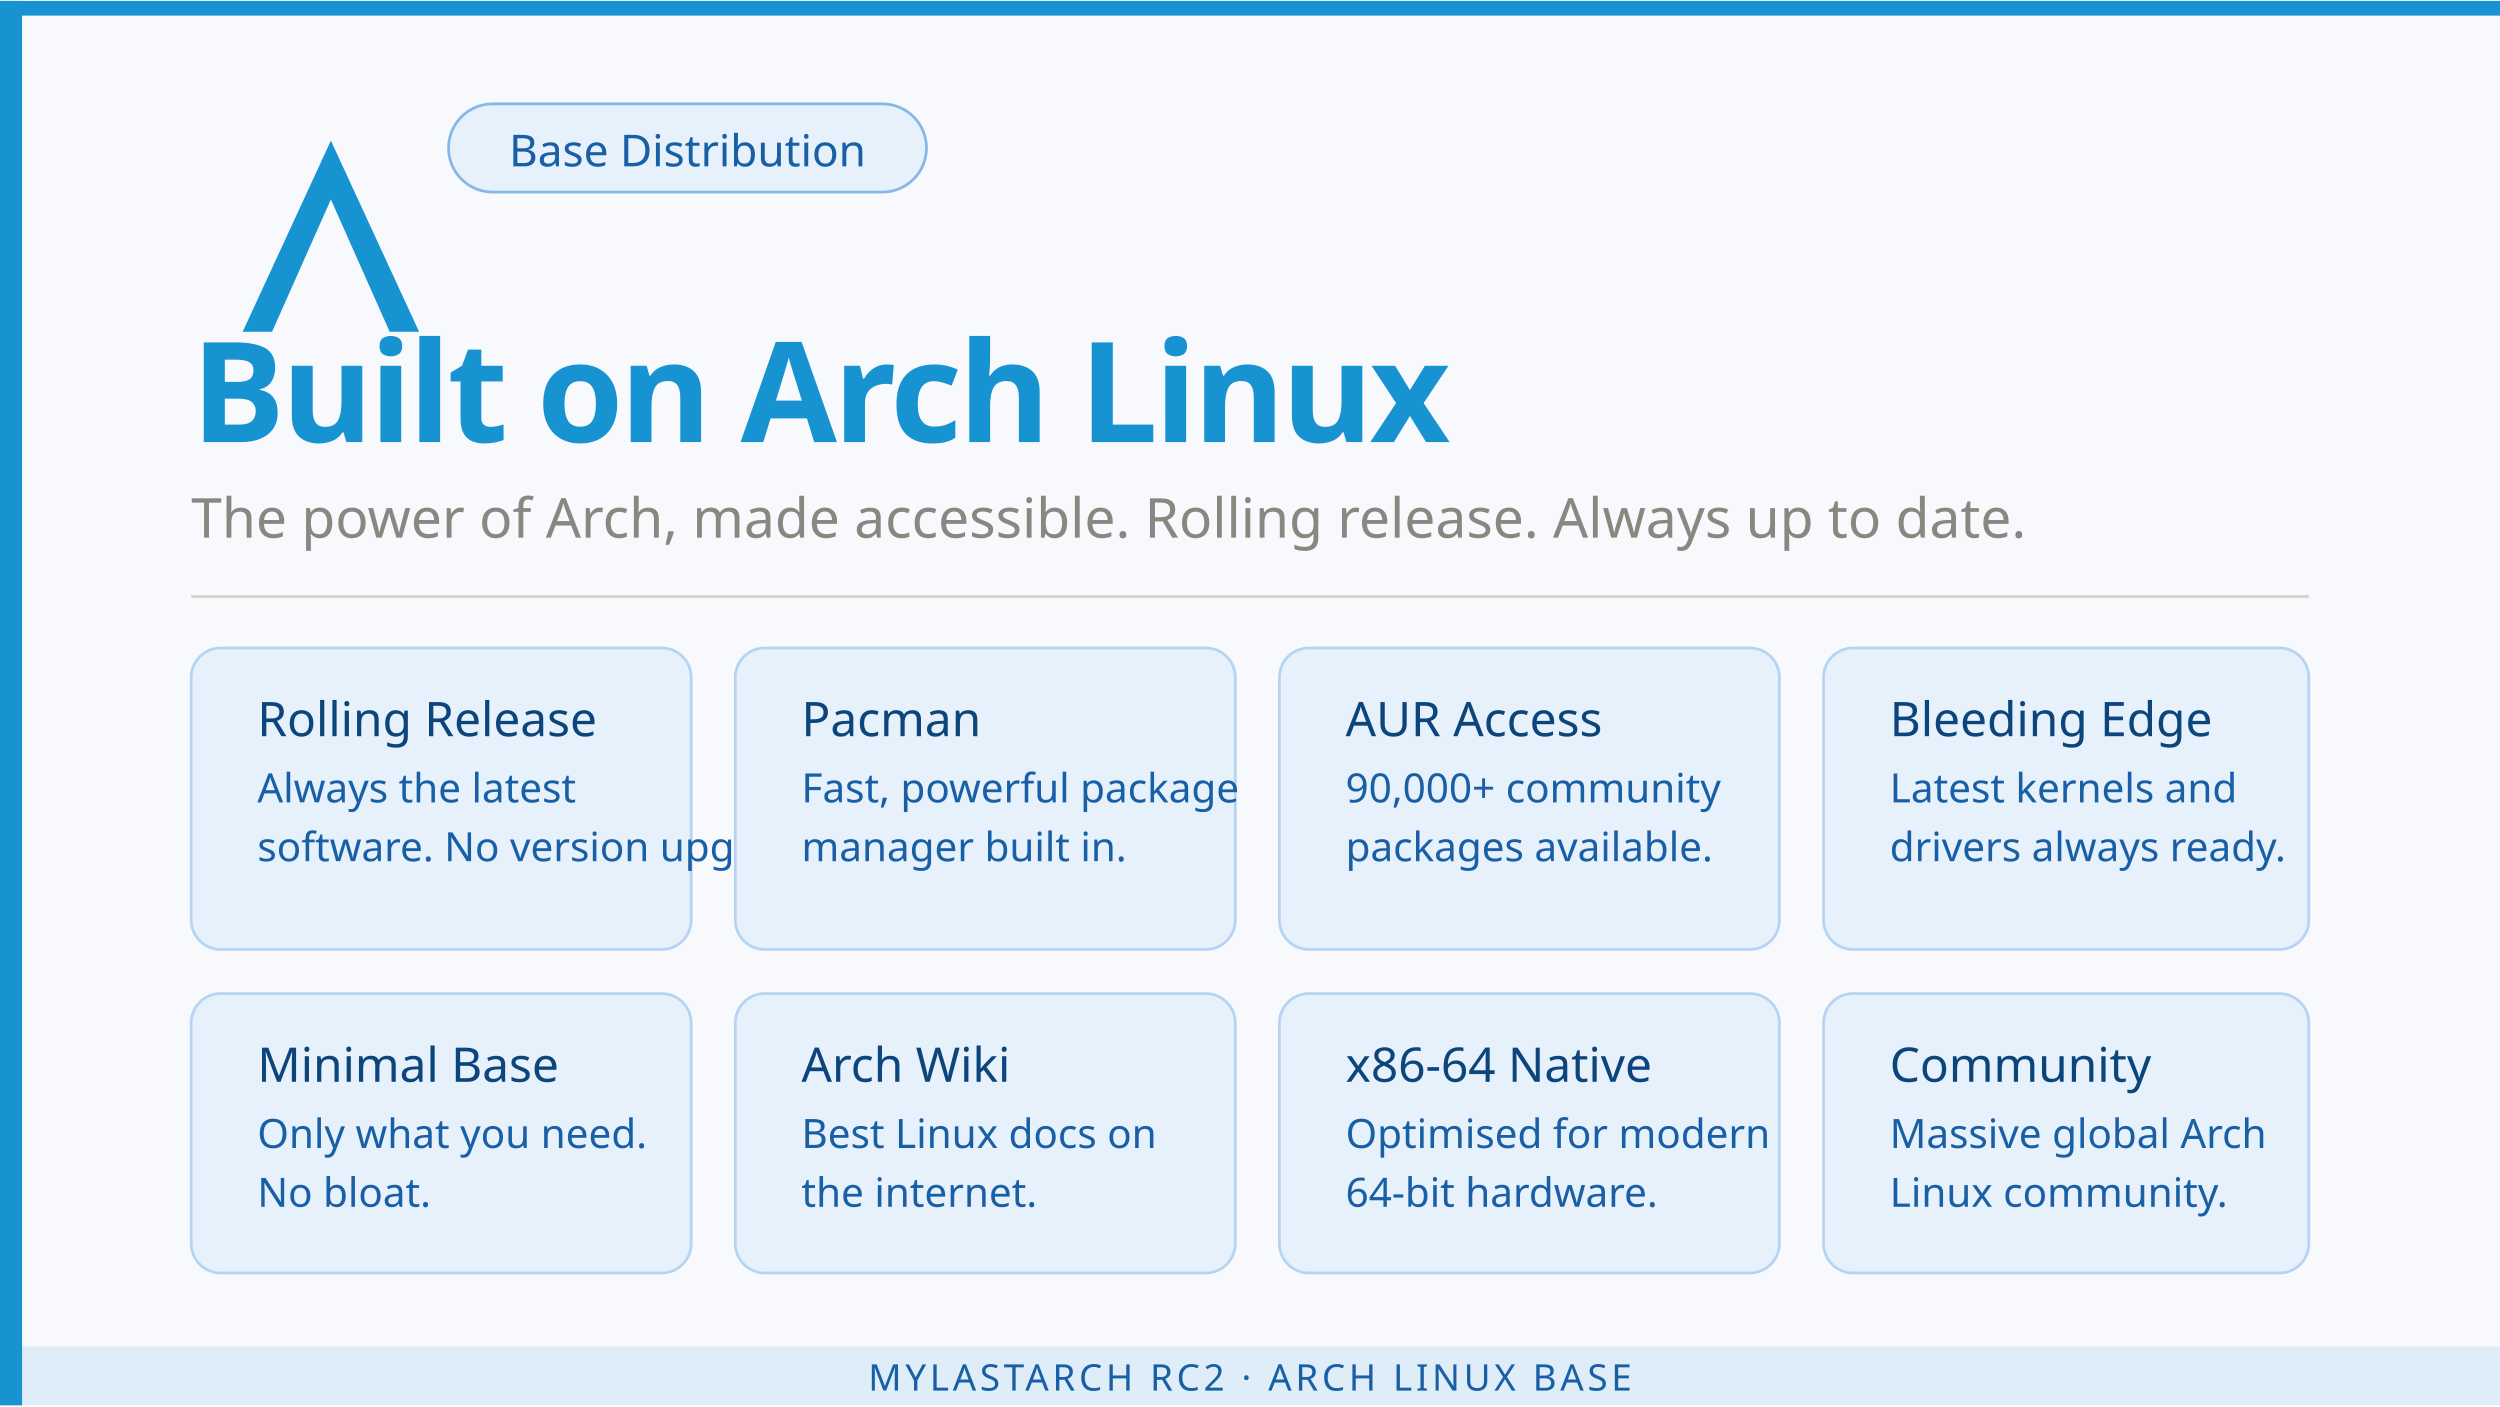
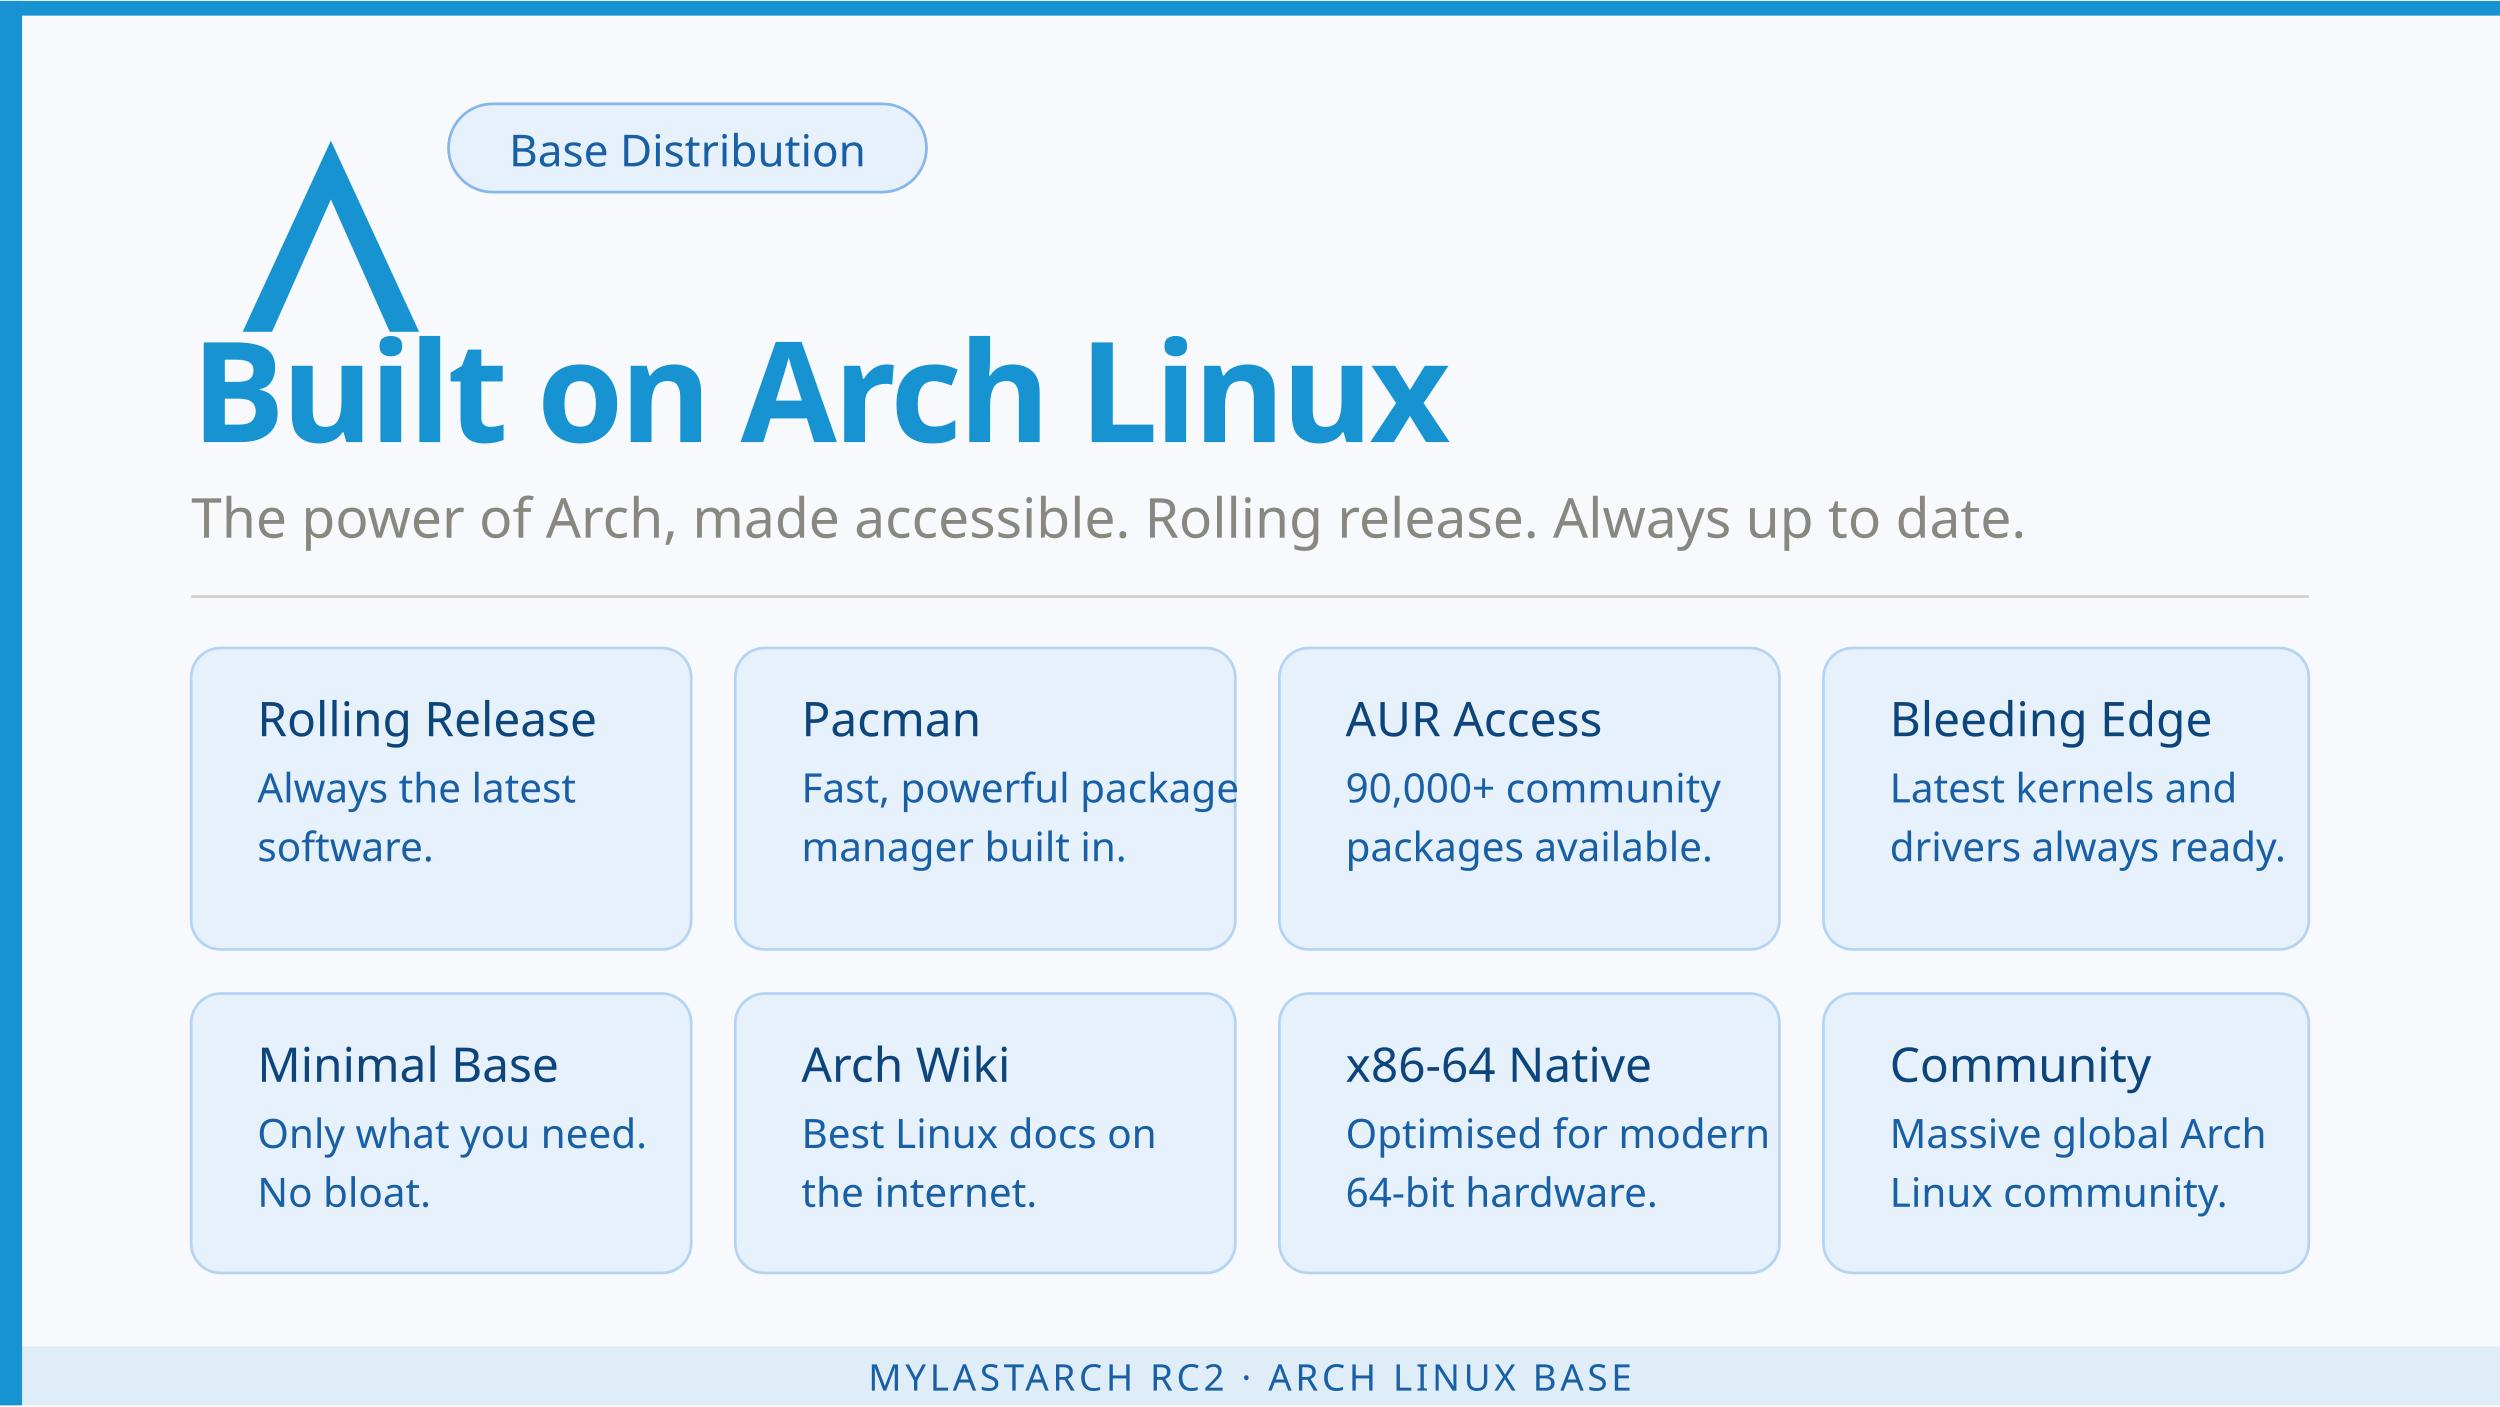
<svg xmlns="http://www.w3.org/2000/svg" width="1920" height="1080" viewBox="0 0 680 382">
  <rect width="680" height="382" fill="#F8F9FC" />
  <rect x="0" y="0" width="680" height="4" fill="#1793D1" />
  <rect x="0" y="0" width="6" height="382" fill="#1793D1" />
  <g transform="translate(52,38)">
    <path d="M38 0 L14 52 L22 52 L38 16 L54 52 L62 52 Z" fill="#1793D1" />
    <path d="M38 20 L26 52 L38 46 L50 52 Z" fill="#F8F9FC" />
  </g>
  <rect x="122" y="28" width="130" height="24" rx="12" fill="#E6F1FB" stroke="#85B7EB" stroke-width="0.75" />
  <text x="187" y="45" font-family="sans-serif" font-size="12" fill="#185FA5" text-anchor="middle">Base Distribution</text>
  <text x="52" y="120" font-family="sans-serif" font-size="38" font-weight="700" fill="#1793D1" letter-spacing="-1">Built on Arch Linux</text>
  <text x="52" y="146" font-family="sans-serif" font-size="15" fill="#888780">The power of Arch, made accessible. Rolling release. Always up to date.</text>
  <line x1="52" y1="162" x2="628" y2="162" stroke="#D3D1C7" stroke-width="0.75" />
  <rect x="52" y="176" width="136" height="82" rx="8" fill="#E6F1FB" stroke="#B5D4F4" stroke-width="0.75" />
  <text x="70" y="200" font-family="sans-serif" font-size="13" font-weight="500" fill="#0C447C">Rolling Release</text>
  <text x="70" y="218" font-family="sans-serif" font-size="11" fill="#185FA5">Always the latest</text>
-   <text x="70" y="234" font-family="sans-serif" font-size="11" fill="#185FA5">software. No version upgrades needed.</text>
+   <text x="70" y="234" font-family="sans-serif" font-size="11" fill="#185FA5">software. </text>
  <rect x="200" y="176" width="136" height="82" rx="8" fill="#E6F1FB" stroke="#B5D4F4" stroke-width="0.75" />
  <text x="218" y="200" font-family="sans-serif" font-size="13" font-weight="500" fill="#0C447C">Pacman</text>
  <text x="218" y="218" font-family="sans-serif" font-size="11" fill="#185FA5">Fast, powerful package</text>
  <text x="218" y="234" font-family="sans-serif" font-size="11" fill="#185FA5">manager built in.</text>
  <rect x="348" y="176" width="136" height="82" rx="8" fill="#E6F1FB" stroke="#B5D4F4" stroke-width="0.75" />
  <text x="366" y="200" font-family="sans-serif" font-size="13" font-weight="500" fill="#0C447C">AUR Access</text>
  <text x="366" y="218" font-family="sans-serif" font-size="11" fill="#185FA5">90,000+ community</text>
  <text x="366" y="234" font-family="sans-serif" font-size="11" fill="#185FA5">packages available.</text>
  <rect x="496" y="176" width="132" height="82" rx="8" fill="#E6F1FB" stroke="#B5D4F4" stroke-width="0.75" />
  <text x="514" y="200" font-family="sans-serif" font-size="13" font-weight="500" fill="#0C447C">Bleeding Edge</text>
  <text x="514" y="218" font-family="sans-serif" font-size="11" fill="#185FA5">Latest kernels and</text>
  <text x="514" y="234" font-family="sans-serif" font-size="11" fill="#185FA5">drivers always ready.</text>
  <rect x="52" y="270" width="136" height="76" rx="8" fill="#E6F1FB" stroke="#B5D4F4" stroke-width="0.75" />
  <text x="70" y="294" font-family="sans-serif" font-size="13" font-weight="500" fill="#0C447C">Minimal Base</text>
  <text x="70" y="312" font-family="sans-serif" font-size="11" fill="#185FA5">Only what you need.</text>
  <text x="70" y="328" font-family="sans-serif" font-size="11" fill="#185FA5">No bloat.</text>
  <rect x="200" y="270" width="136" height="76" rx="8" fill="#E6F1FB" stroke="#B5D4F4" stroke-width="0.75" />
  <text x="218" y="294" font-family="sans-serif" font-size="13" font-weight="500" fill="#0C447C">Arch Wiki</text>
  <text x="218" y="312" font-family="sans-serif" font-size="11" fill="#185FA5">Best Linux docs on</text>
  <text x="218" y="328" font-family="sans-serif" font-size="11" fill="#185FA5">the internet.</text>
  <rect x="348" y="270" width="136" height="76" rx="8" fill="#E6F1FB" stroke="#B5D4F4" stroke-width="0.75" />
  <text x="366" y="294" font-family="sans-serif" font-size="13" font-weight="500" fill="#0C447C">x86-64 Native</text>
  <text x="366" y="312" font-family="sans-serif" font-size="11" fill="#185FA5">Optimised for modern</text>
  <text x="366" y="328" font-family="sans-serif" font-size="11" fill="#185FA5">64-bit hardware.</text>
  <rect x="496" y="270" width="132" height="76" rx="8" fill="#E6F1FB" stroke="#B5D4F4" stroke-width="0.75" />
  <text x="514" y="294" font-family="sans-serif" font-size="13" font-weight="500" fill="#0C447C">Community</text>
  <text x="514" y="312" font-family="sans-serif" font-size="11" fill="#185FA5">Massive global Arch</text>
  <text x="514" y="328" font-family="sans-serif" font-size="11" fill="#185FA5">Linux community.</text>
  <rect x="0" y="366" width="680" height="16" fill="#1793D1" opacity="0.12" />
  <text x="340" y="378" font-family="sans-serif" font-size="10" fill="#185FA5" text-anchor="middle" letter-spacing="1">MYLASTARCH RC2  ·  ARCH LINUX BASE</text>
</svg>
